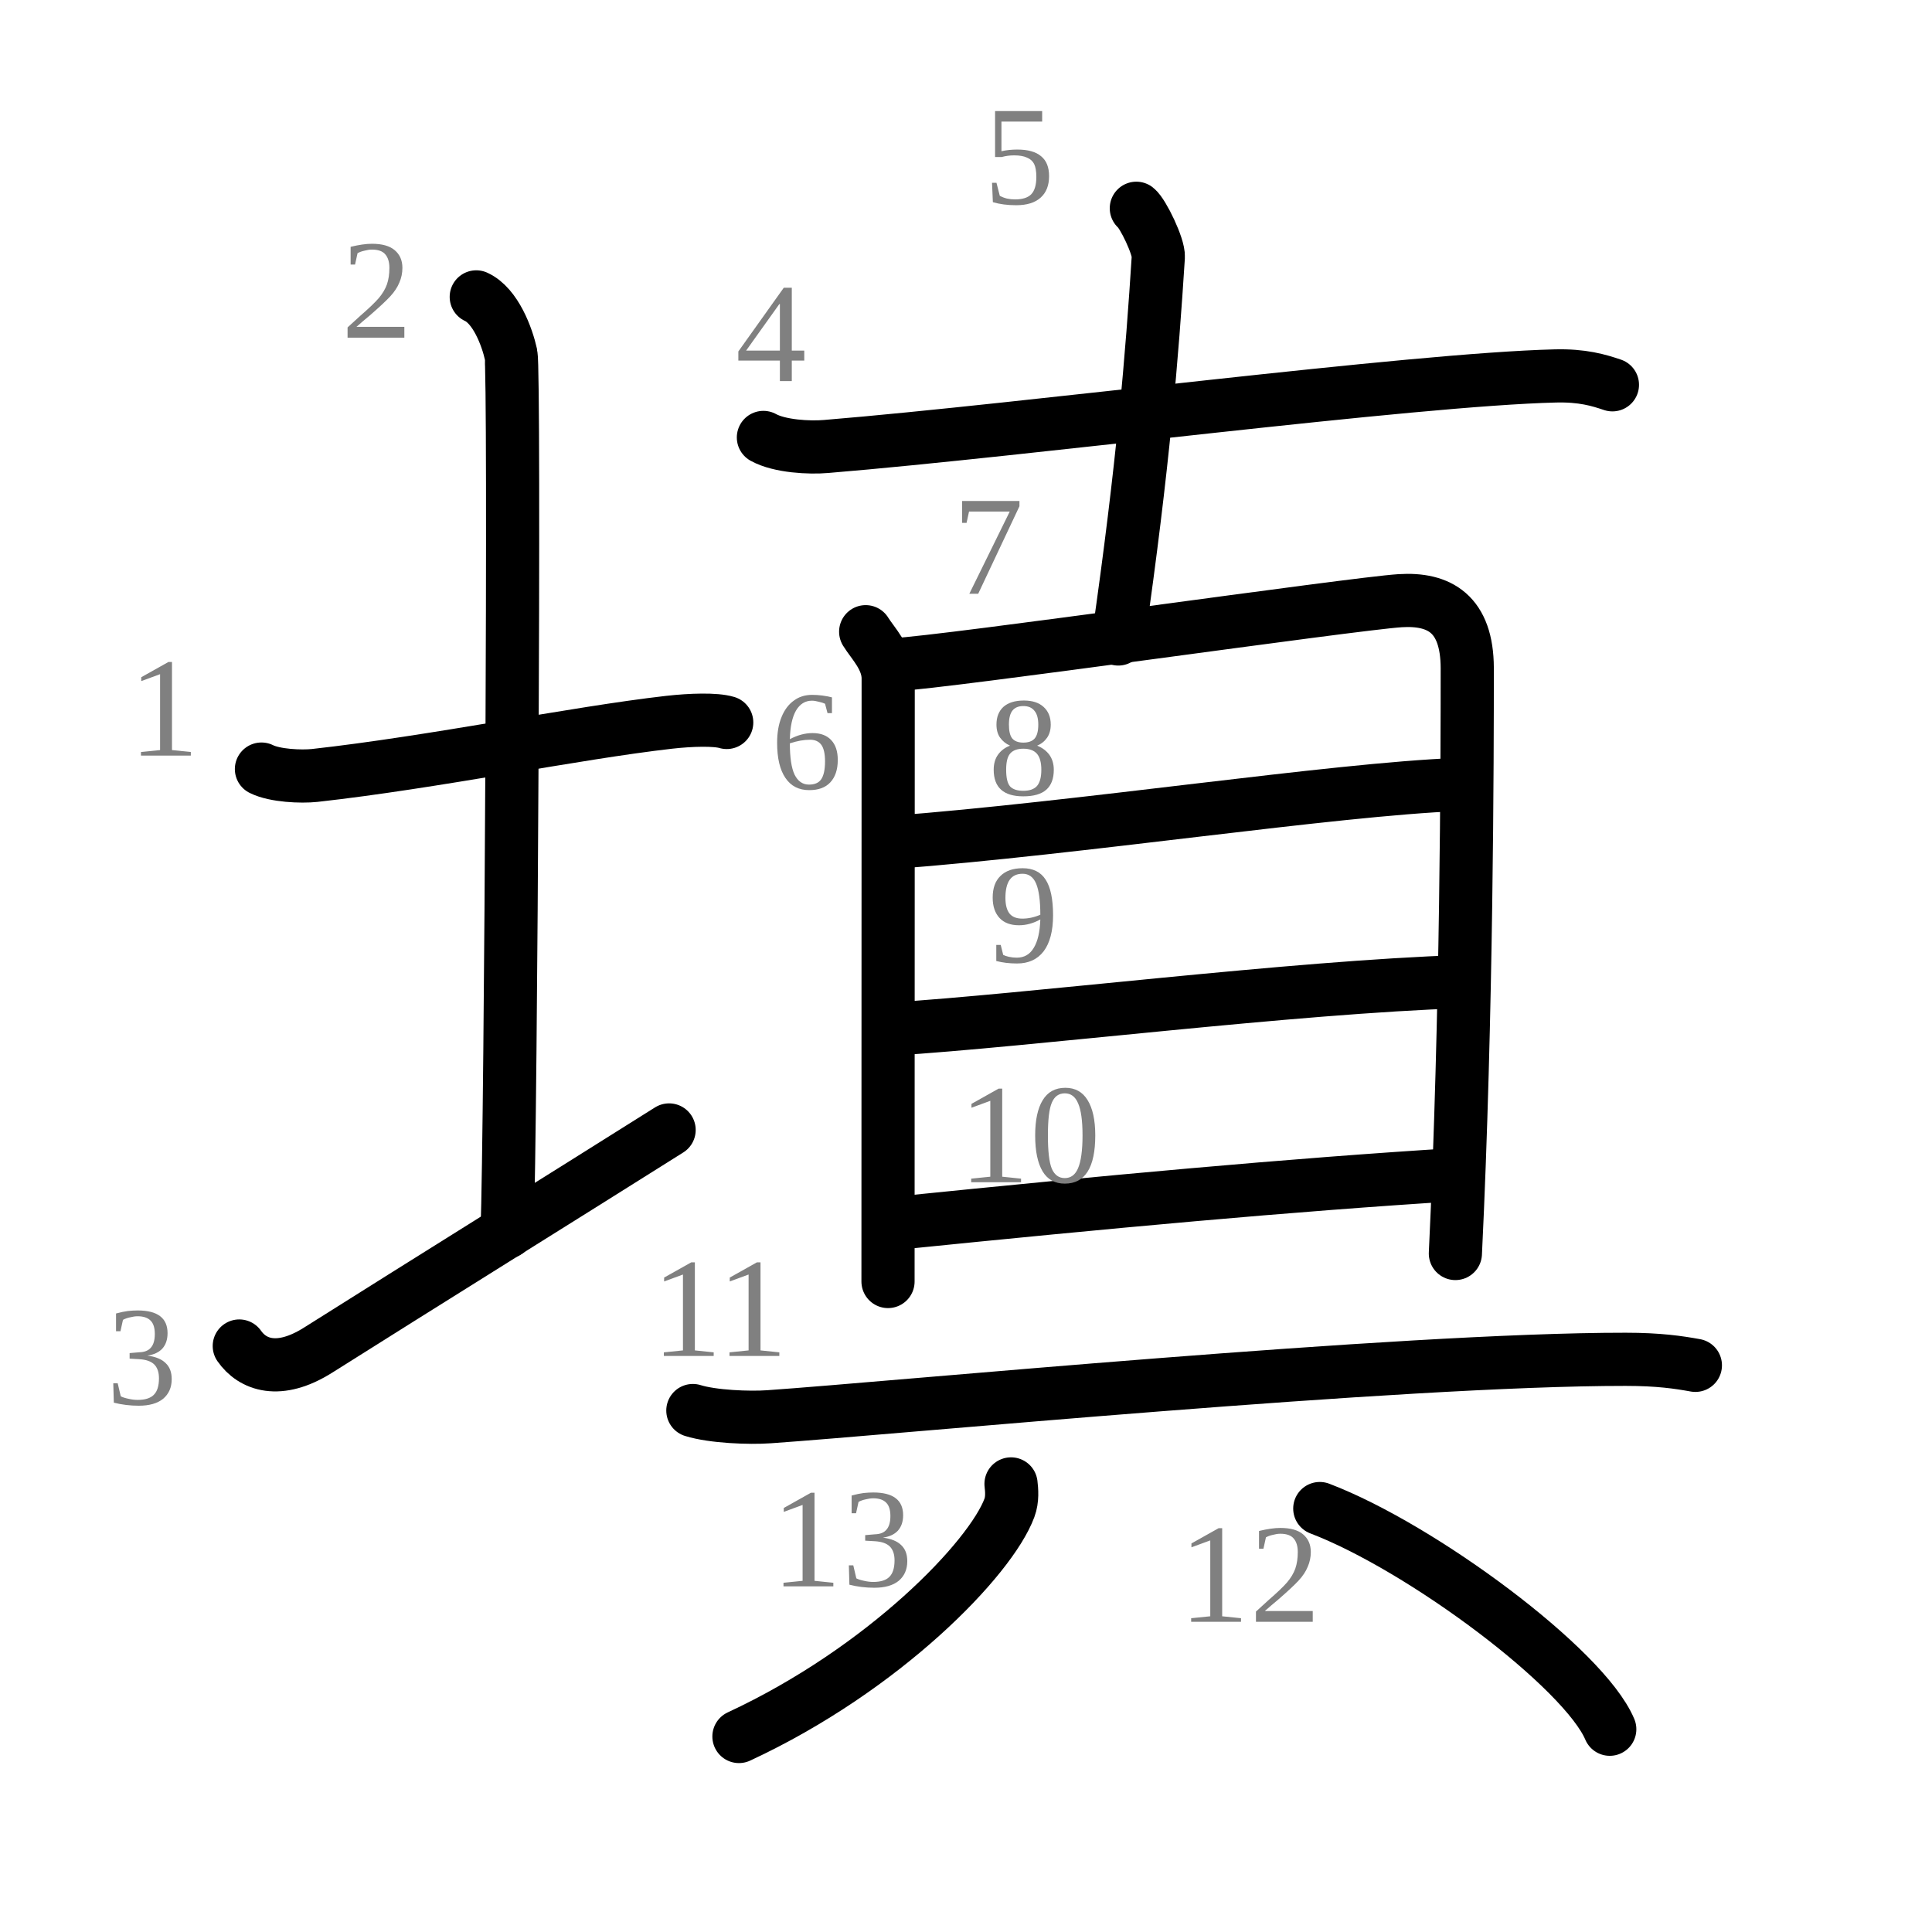
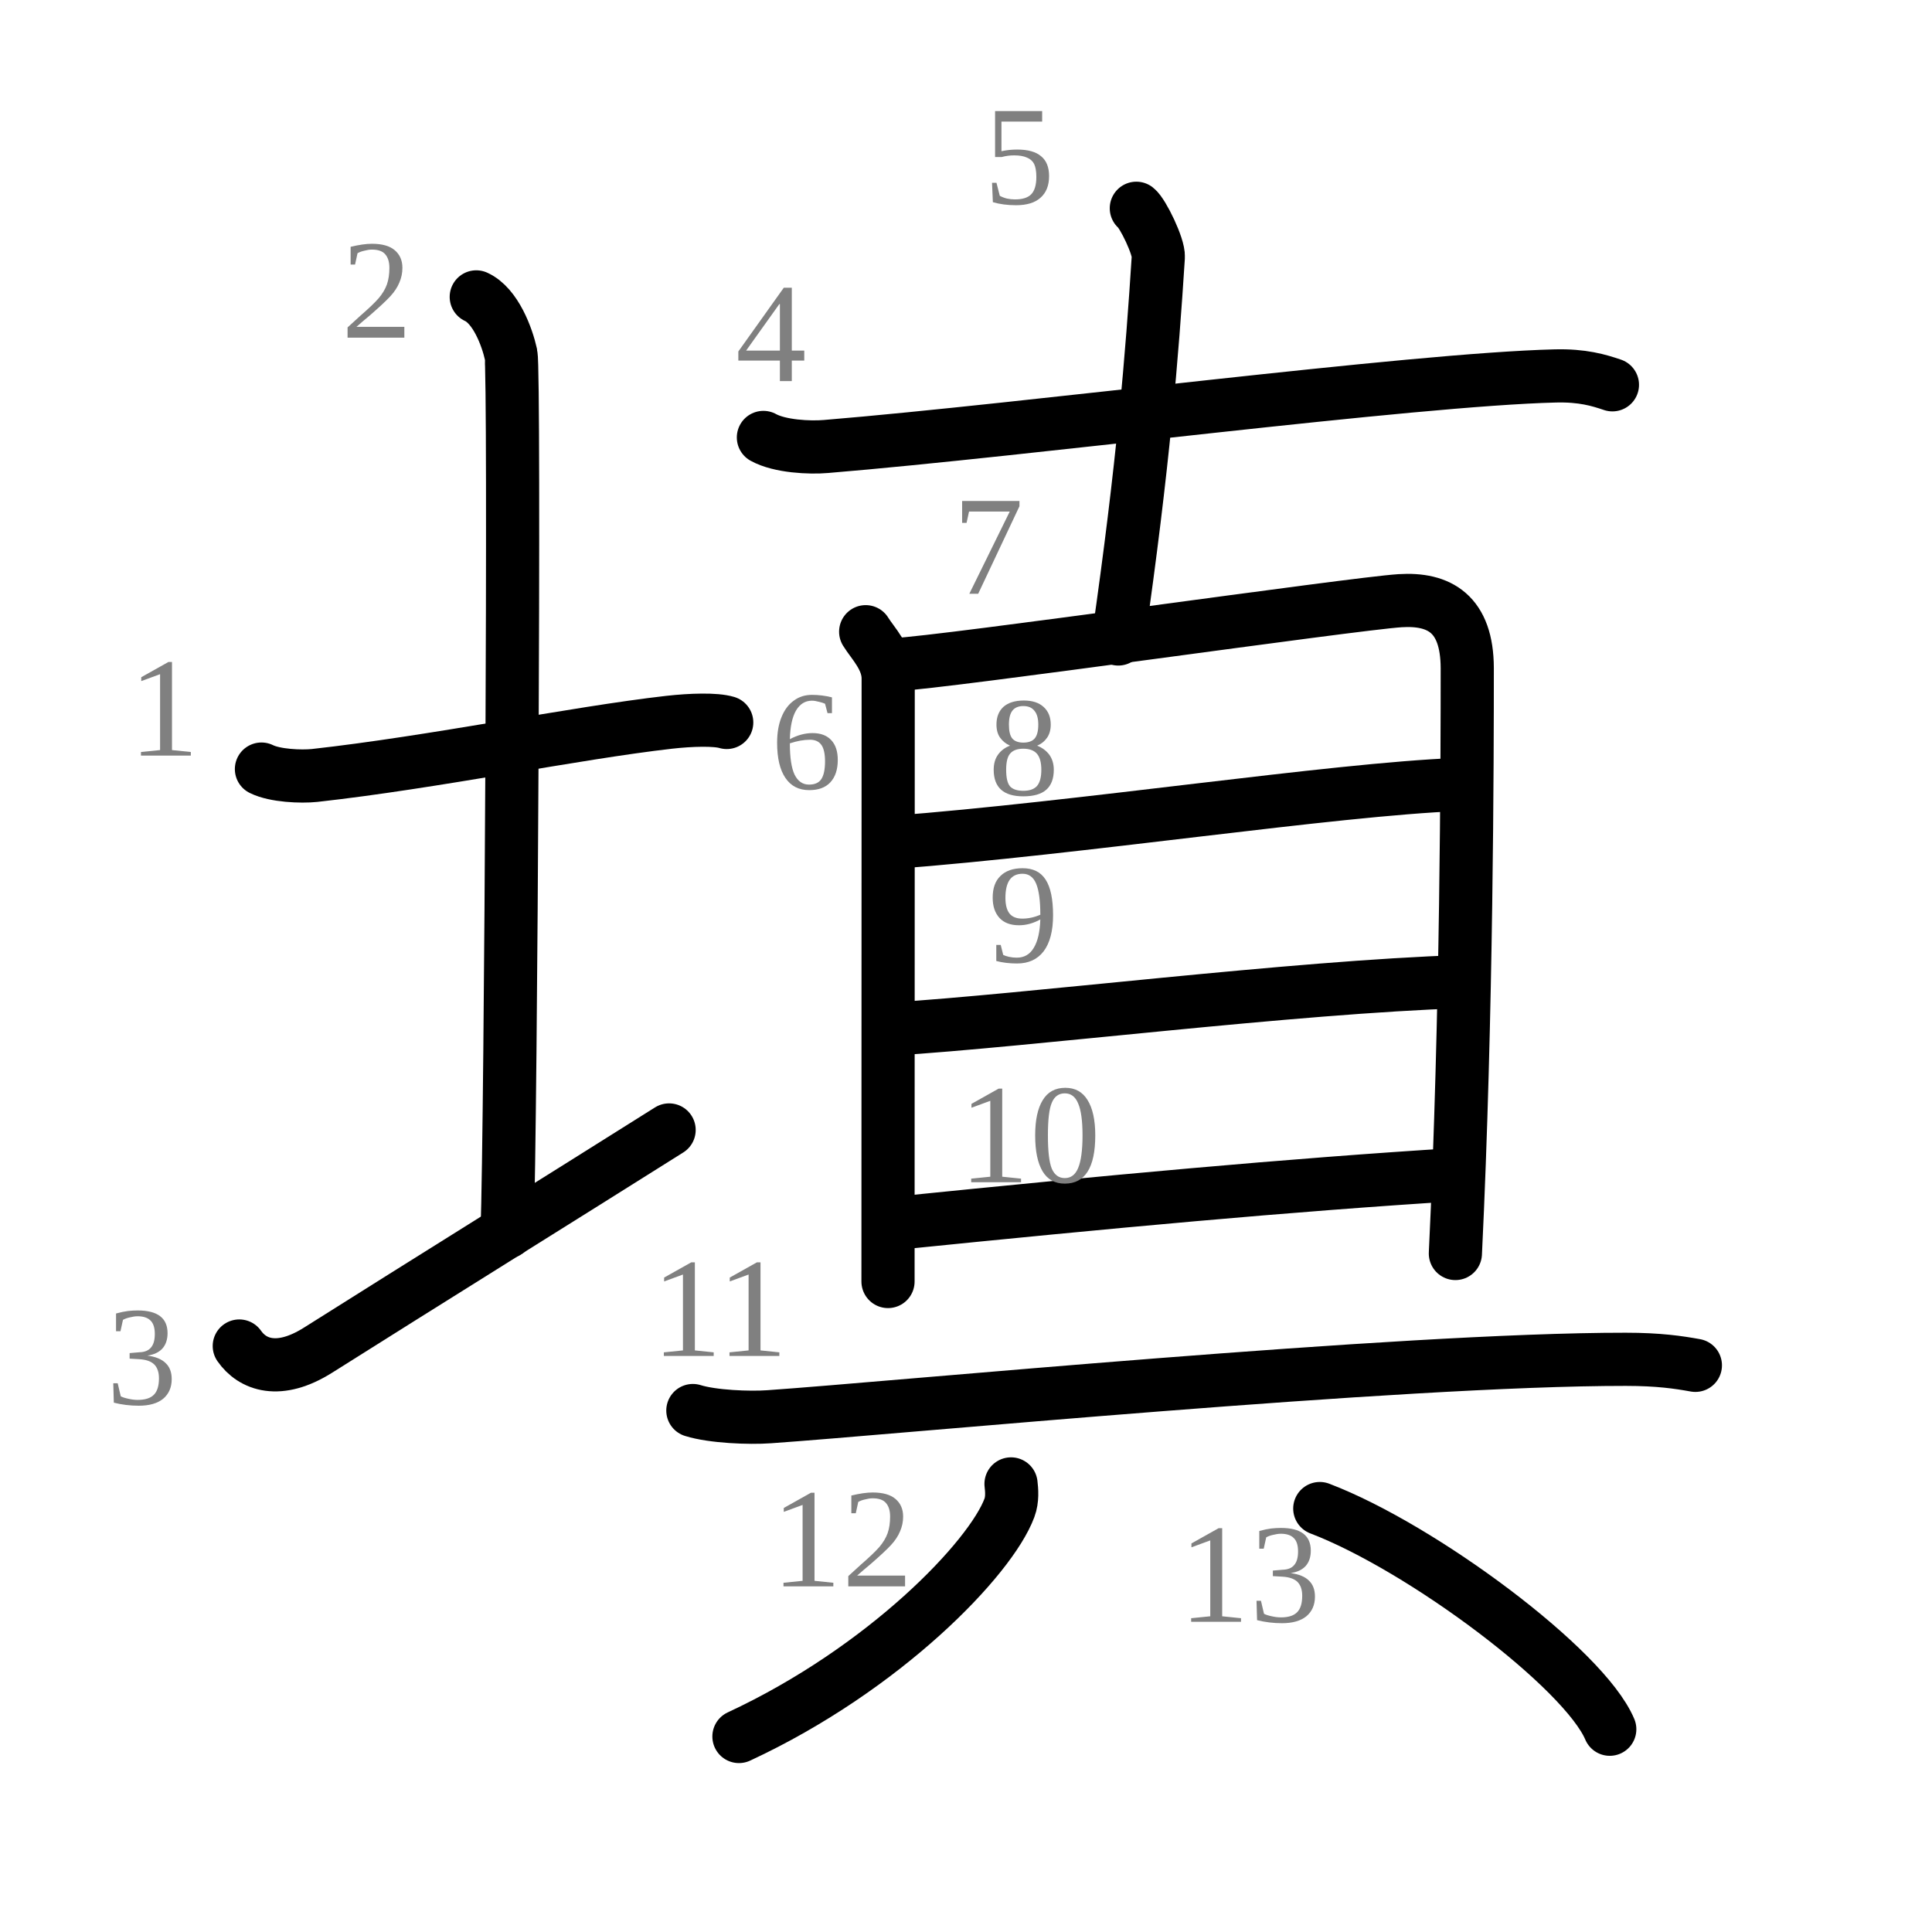
<svg xmlns="http://www.w3.org/2000/svg" xmlns:ns1="http://kanjivg.tagaini.net" width="109" height="109" viewBox="0 0 109 109">
  <g id="kvg:StrokePaths_0586b" style="fill:none;stroke:#000000;stroke-width:3;stroke-linecap:round;stroke-linejoin:round;">
    <g id="kvg:0586b" ns1:element="填">
      <g id="kvg:0586b-g1" ns1:element="土" ns1:variant="true" ns1:position="left" ns1:radical="general">
        <path id="kvg:0586b-s1" ns1:type="㇐" d="M14.75,43.39c0.76,0.38,2.24,0.44,3,0.36c6.75-0.75,14.65-2.39,20-3c1.25-0.14,2.62-0.18,3.25,0.01" />
        <path id="kvg:0586b-s2" ns1:type="㇑a" d="M26.87,16.75c1.09,0.5,1.74,2.25,1.96,3.25c0.22,1,0,43.25-0.22,49.5" />
        <path id="kvg:0586b-s3" ns1:type="㇀/㇐" d="M13.5,75.94c0.74,1.06,2.23,1.63,4.45,0.23c6.18-3.9,13.61-8.52,19.8-12.42" />
      </g>
      <g id="kvg:0586b-g2" ns1:element="真" ns1:position="right">
        <g id="kvg:0586b-g3" ns1:element="十" ns1:position="top">
          <path id="kvg:0586b-s4" ns1:type="㇐" d="M43.07,24.68c0.92,0.51,2.61,0.59,3.53,0.51c11.4-0.94,33.07-3.78,41.14-3.98c1.54-0.04,2.46,0.24,3.23,0.5" />
          <path id="kvg:0586b-s5" ns1:type="㇑" d="M64.11,11.75c0.37,0.29,1.28,2.17,1.24,2.75C65,20,64.5,26.25,63.09,36.05" />
        </g>
        <g id="kvg:0586b-g4" ns1:element="具" ns1:position="bottom">
          <g id="kvg:0586b-g5" ns1:element="目" ns1:position="top">
            <path id="kvg:0586b-s6" ns1:type="㇑" d="M48.84,35.64c0.4,0.65,1.27,1.5,1.27,2.64c0,9.22-0.01,33.45-0.01,34.02" />
            <path id="kvg:0586b-s7" ns1:type="㇕a" d="M50.47,37.5c2.93-0.14,25.85-3.44,28.52-3.61c2.22-0.14,3.78,0.74,3.79,3.8c0,4.97-0.02,19.57-0.67,33.03" />
            <path id="kvg:0586b-s8" ns1:type="㇐a" d="M50.33,47.53c10.67-0.81,24.84-2.99,31.92-3.27" />
            <path id="kvg:0586b-s9" ns1:type="㇐a" d="M50.28,58.06c7.75-0.48,22.65-2.37,32.22-2.68" />
            <path id="kvg:0586b-s10" ns1:type="㇐a" d="M50.8,68.99c11.54-1.17,21.93-2.14,31.47-2.73" />
          </g>
          <g id="kvg:0586b-g6" ns1:position="bottom">
            <path id="kvg:0586b-s11" ns1:type="㇐" d="M39.09,79.58c1.12,0.35,3.18,0.43,4.3,0.35c6.97-0.48,35.63-3.25,48.33-3.24c1.87,0,2.99,0.17,3.93,0.34" />
            <g id="kvg:0586b-g7" ns1:element="八">
              <path id="kvg:0586b-s12" ns1:type="㇒" d="M57.04,83.72c0.04,0.34,0.09,0.87-0.09,1.35c-1.05,2.84-7.04,9.08-15.26,12.9" />
              <path id="kvg:0586b-s13" ns1:type="㇏" d="M74.46,85.11c5.77,2.2,14.92,9.03,16.36,12.45" />
            </g>
          </g>
        </g>
      </g>
    </g>
  </g>
  <g id="kvg:StrokeNumbers_0586b" style="font-size:8;fill:#808080">
    <text transform="matrix(1 0 0 1 7.25 42.63)">1</text>
    <text transform="matrix(1 0 0 1 19.25 19.05)">2</text>
    <text transform="matrix(1 0 0 1 6.00 79.23)">3</text>
    <text transform="matrix(1 0 0 1 41.50 21.50)">4</text>
    <text transform="matrix(1 0 0 1 55.50 11.50)">5</text>
    <text transform="matrix(1 0 0 1 43.50 44.50)">6</text>
    <text transform="matrix(1 0 0 1 53.75 33.50)">7</text>
    <text transform="matrix(1 0 0 1 55.75 44.85)">8</text>
    <text transform="matrix(1 0 0 1 55.74 54.28)">9</text>
    <text transform="matrix(1 0 0 1 54.09 66.70)">10</text>
    <text transform="matrix(1 0 0 1 36.75 76.50)">11</text>
-     <text transform="matrix(1 0 0 1 66.50 91.50)">12</text>
-     <text transform="matrix(1 0 0 1 43.50 89.50)">13</text>
+     <text transform="matrix(1 0 0 1 43.50 89.50)">12</text>
+     <text transform="matrix(1 0 0 1 66.50 91.50)">13</text>
  </g>
</svg>
